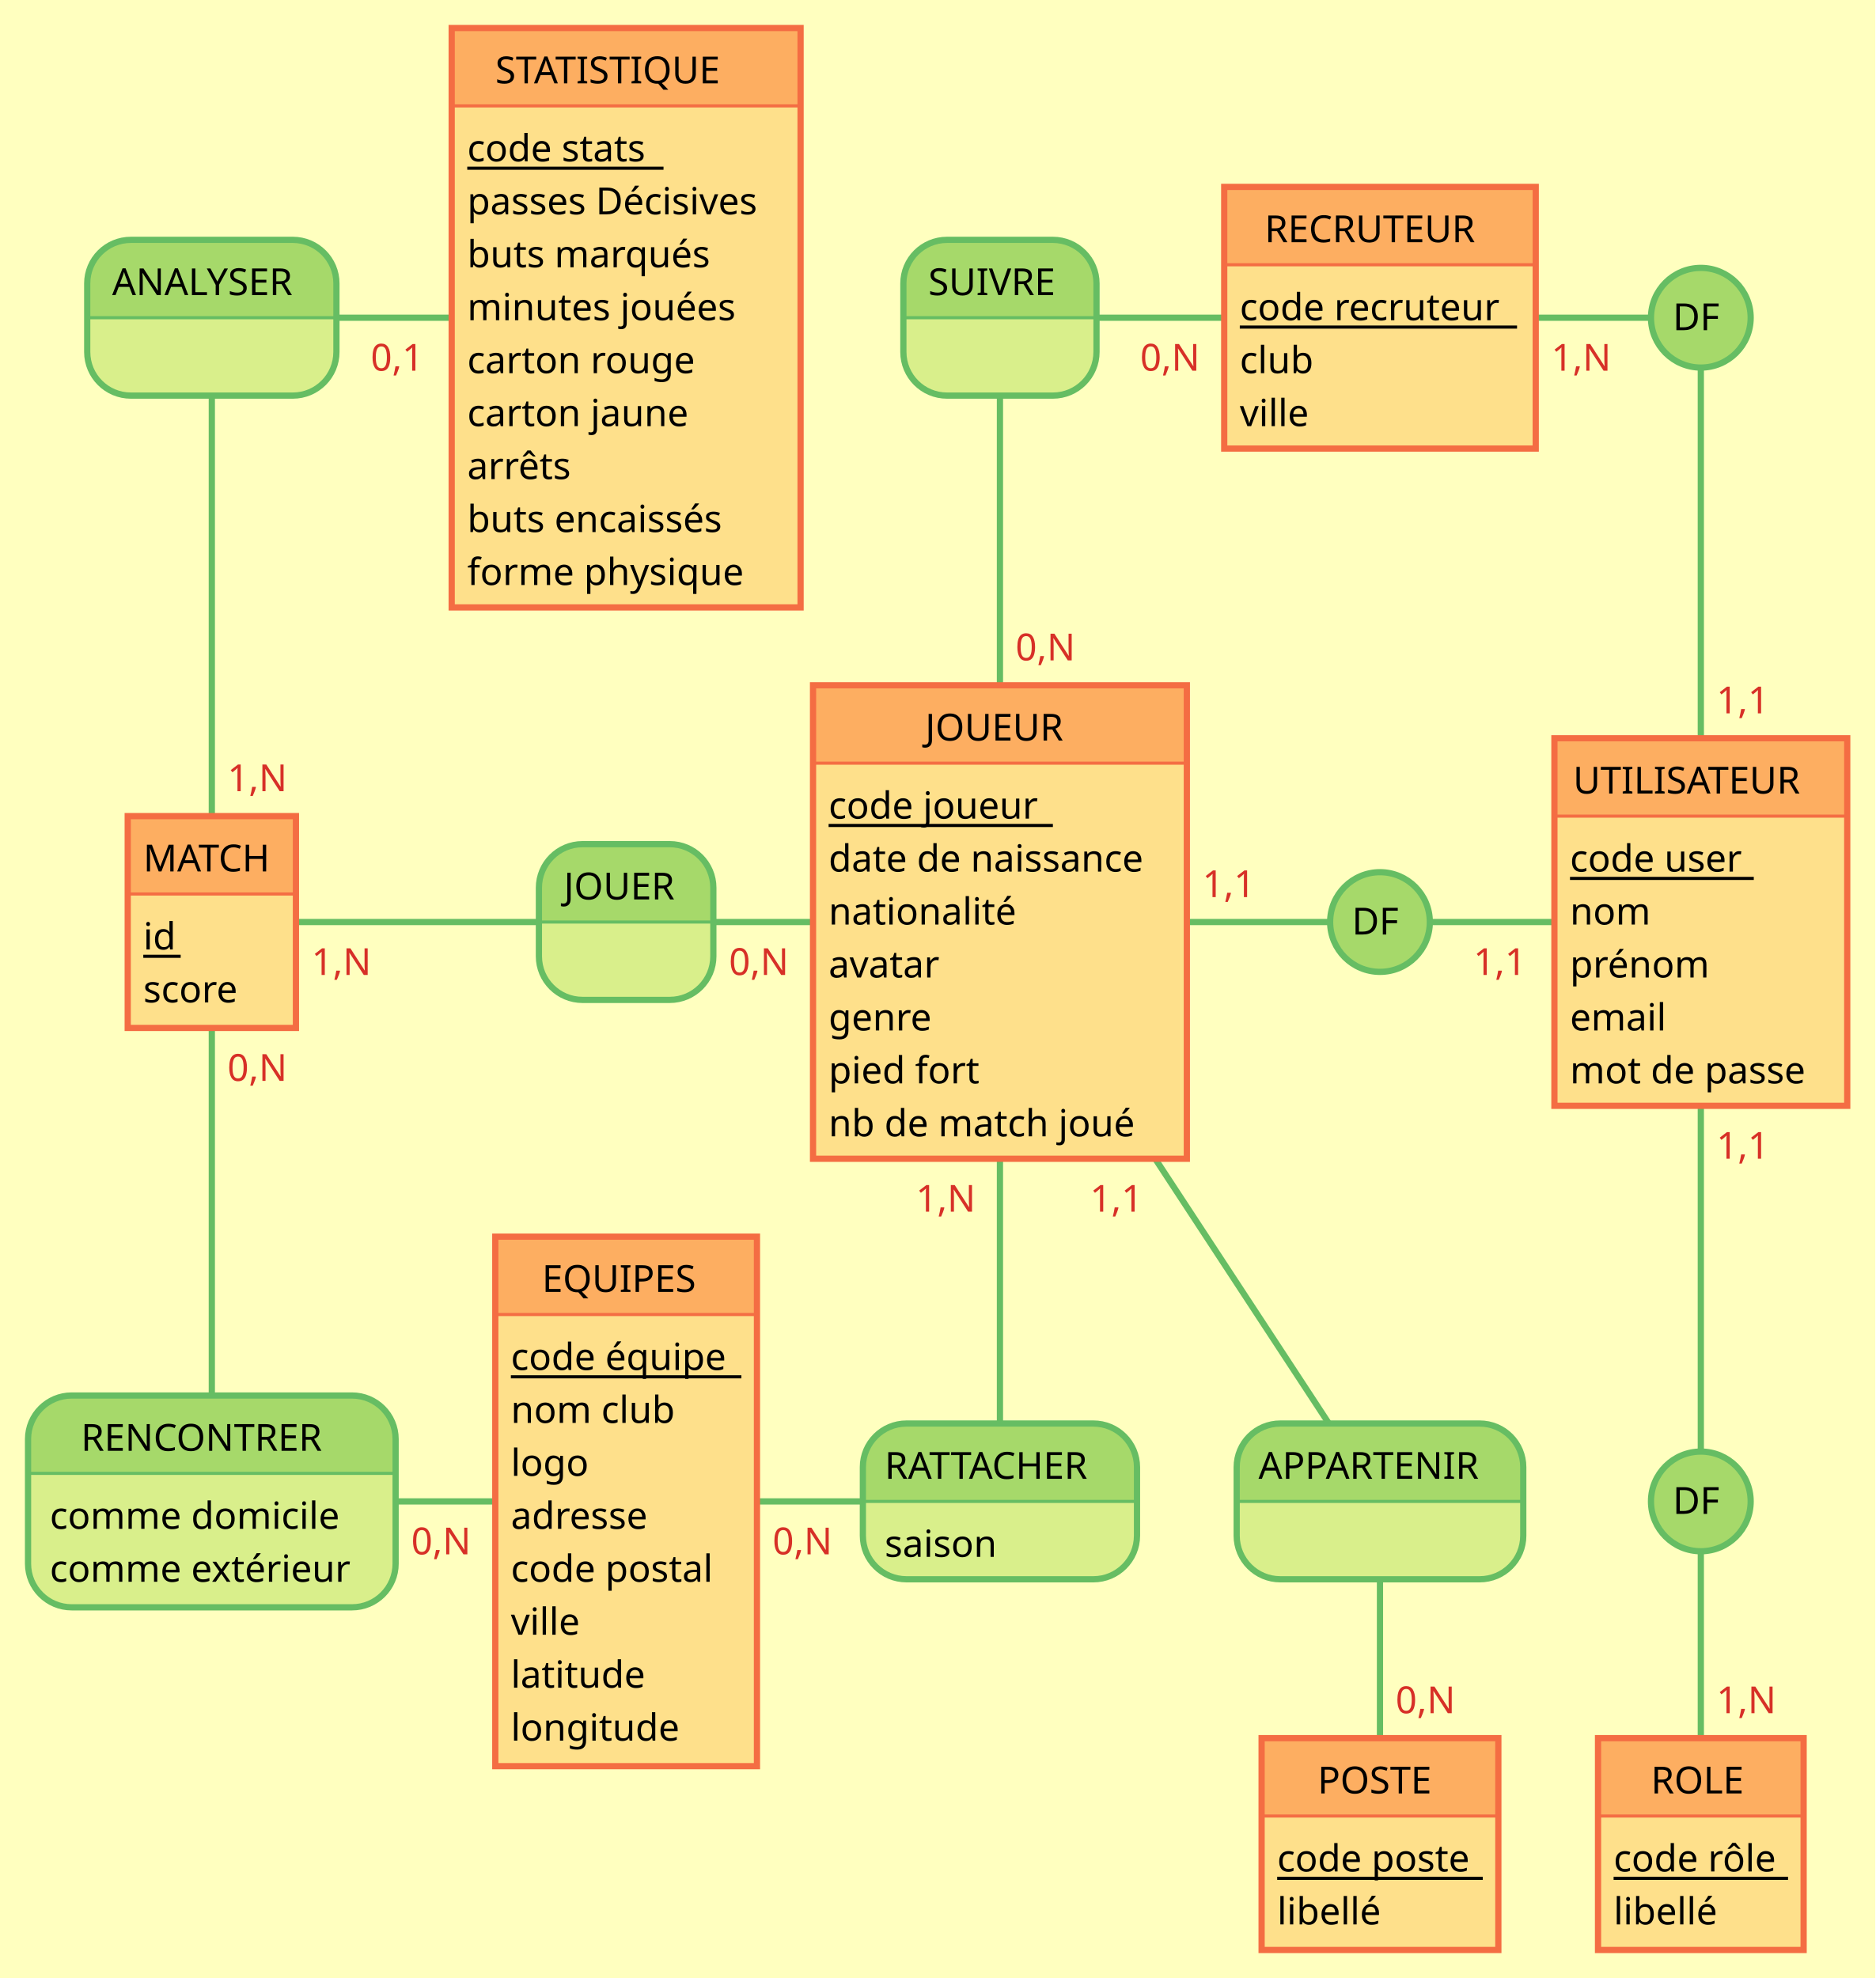
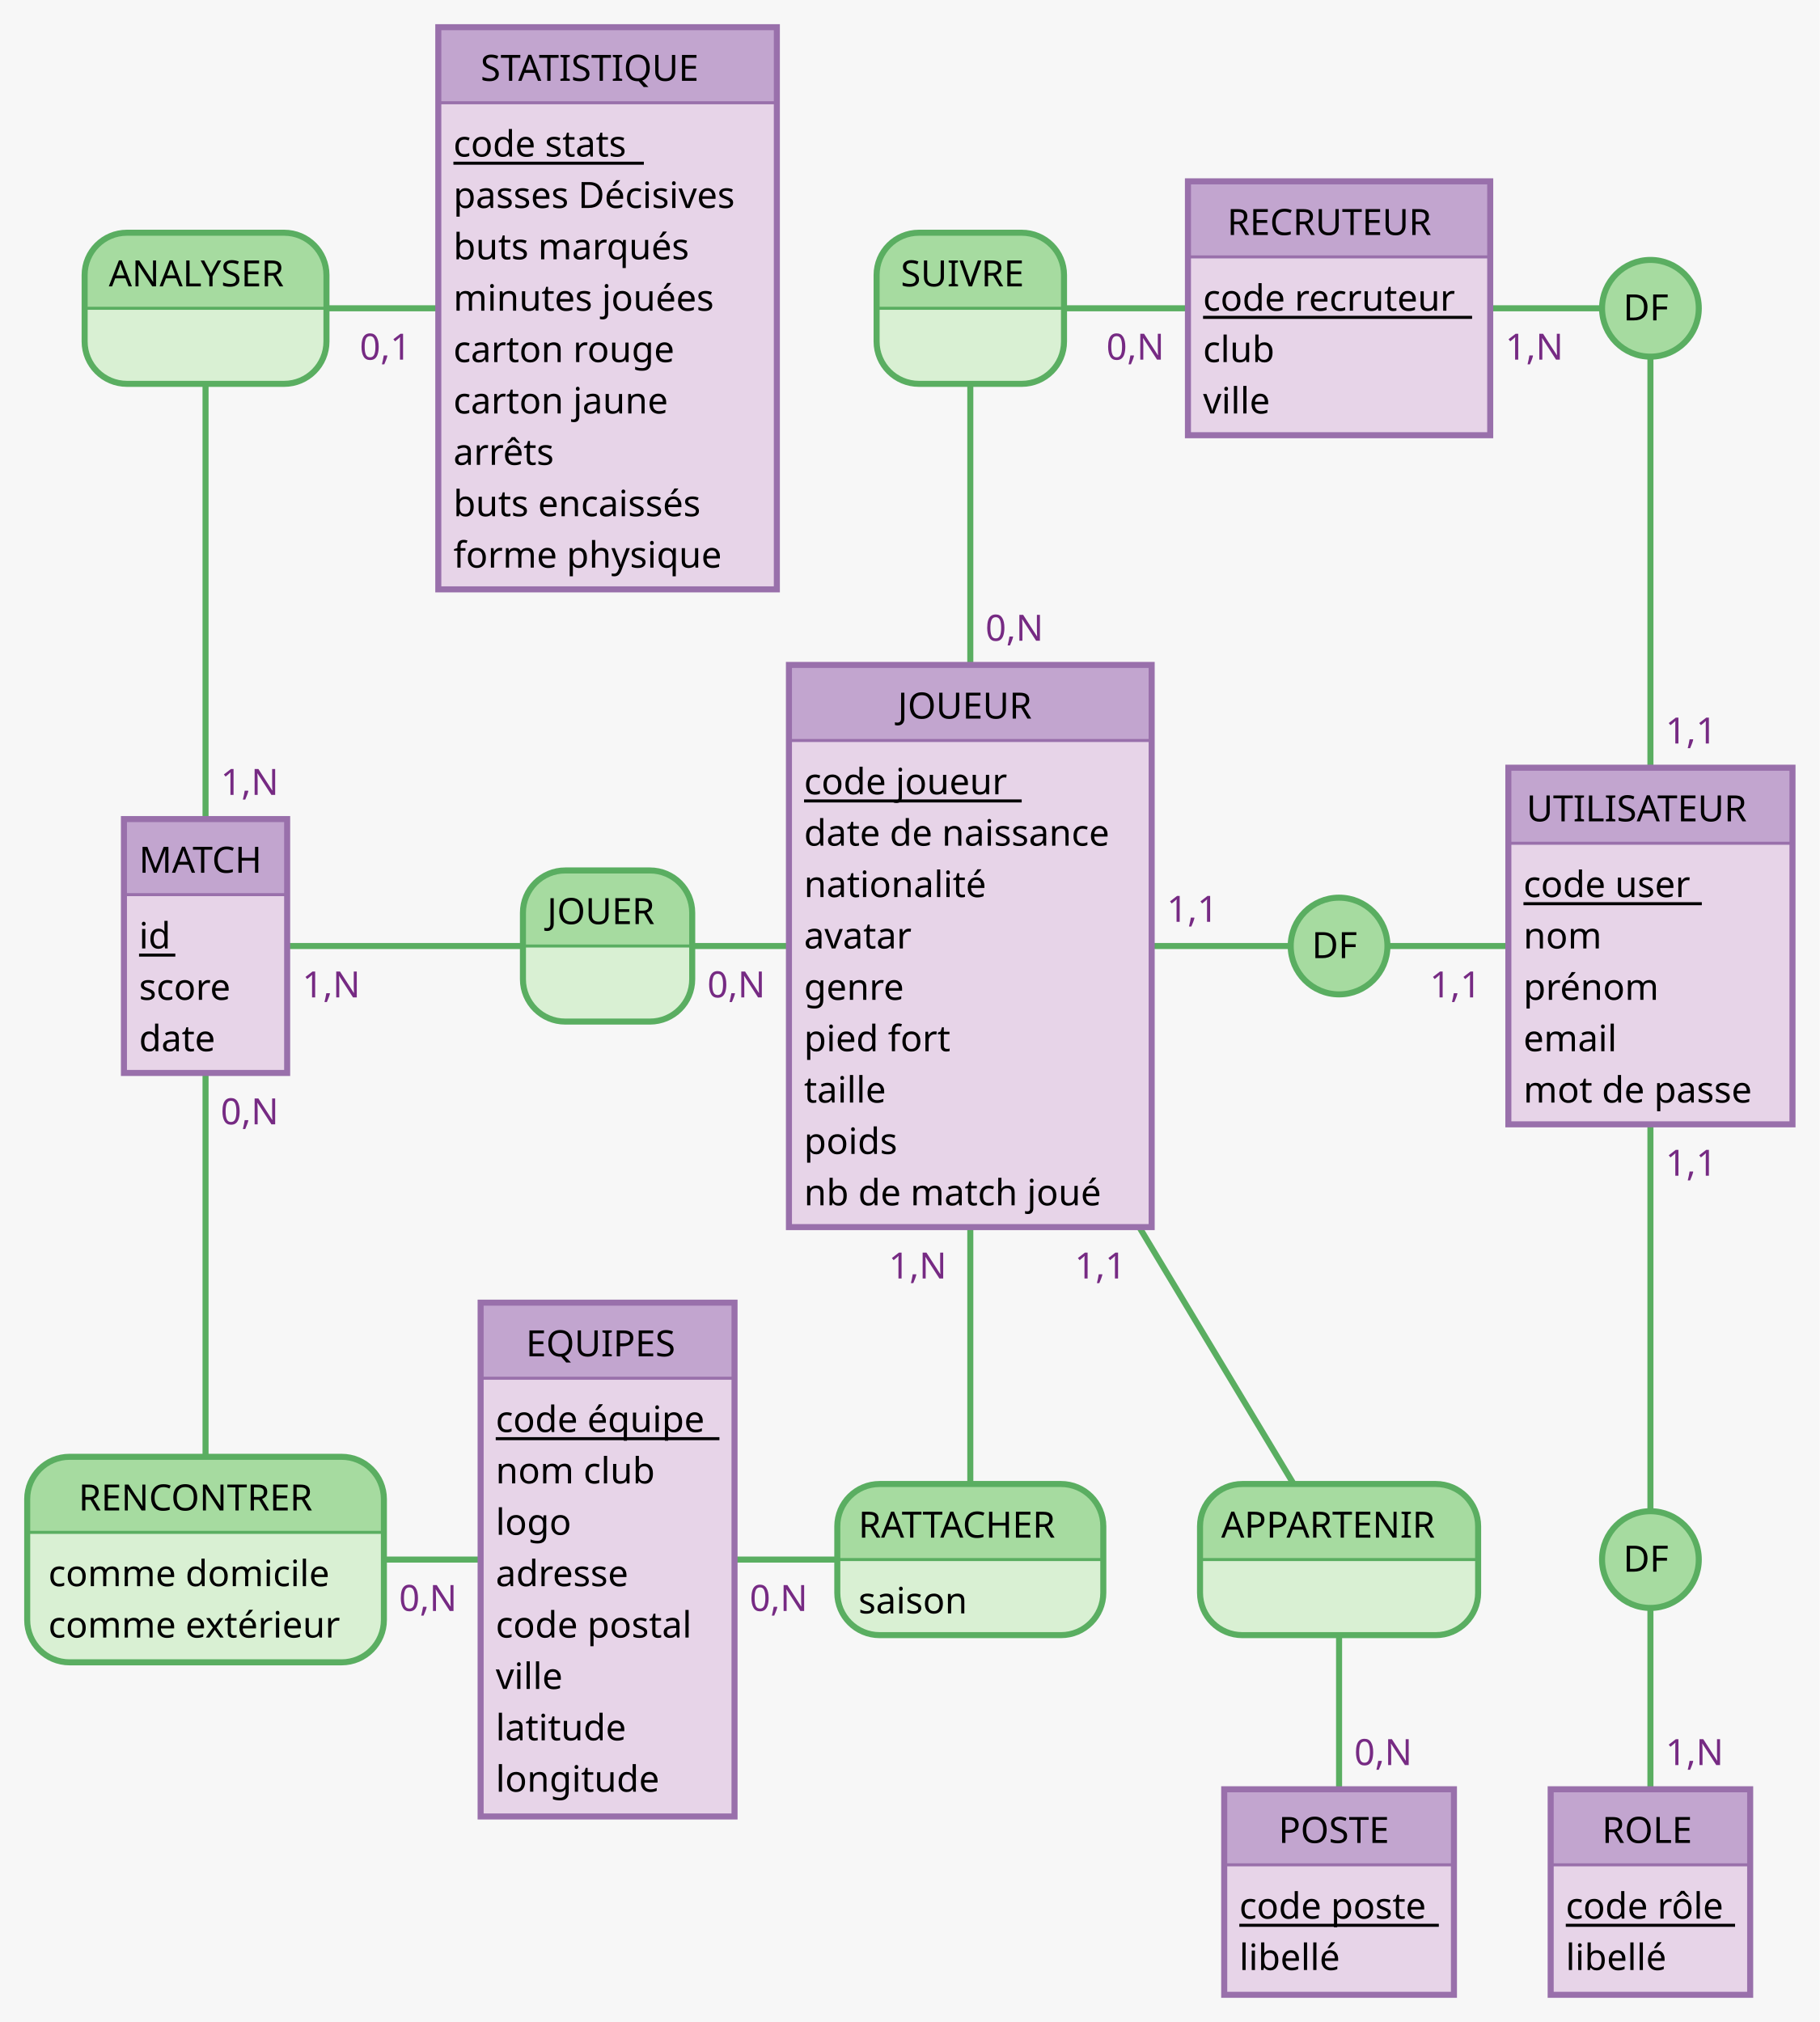
- <svg xmlns="http://www.w3.org/2000/svg" width="602" height="635" viewBox="0 0 602 635">
-   <rect x="0" y="0" width="602" height="635" fill="#ffffbf" stroke="none" stroke-width="0" />
-   <g>
-     <line x1="201" y1="102" x2="68" y2="102" stroke="#66bd63" stroke-width="2" />
-     <line x1="68" y1="296" x2="68" y2="102" stroke="#66bd63" stroke-width="2" />
-     <g>
-       <path d="M94 77 a14 14 90 0 1 14 14 V102 h-80 V91 a14 14 90 0 1 14 -14" fill="#a6d96a" stroke="#a6d96a" stroke-width="0" />
-       <path d="M108 102 v11 a14 14 90 0 1 -14 14 H42 a14 14 90 0 1 -14 -14 V102 H80" fill="#d9ef8b" stroke="#d9ef8b" stroke-width="0" />
-       <rect x="28" y="77" width="80" height="50" fill="none" rx="14" stroke="#66bd63" stroke-width="2" />
-       <line x1="28" y1="102" x2="108" y2="102" stroke="#66bd63" stroke-width="1" />
+ <svg xmlns="http://www.w3.org/2000/svg" width="602" height="669" viewBox="0 0 602 669">
+   <rect x="0" y="0" width="602" height="669" fill="#f7f7f7" stroke="none" stroke-width="0" />
+   <g>
+     <line x1="201" y1="102" x2="68" y2="102" stroke="#5aae61" stroke-width="2" />
+     <line x1="68" y1="313" x2="68" y2="102" stroke="#5aae61" stroke-width="2" />
+     <g>
+       <path d="M94 77 a14 14 90 0 1 14 14 V102 h-80 V91 a14 14 90 0 1 14 -14" fill="#a6dba0" stroke="#a6dba0" stroke-width="0" />
+       <path d="M108 102 v11 a14 14 90 0 1 -14 14 H42 a14 14 90 0 1 -14 -14 V102 H80" fill="#d9f0d3" stroke="#d9f0d3" stroke-width="0" />
+       <rect x="28" y="77" width="80" height="50" fill="none" rx="14" stroke="#5aae61" stroke-width="2" />
+       <line x1="28" y1="102" x2="108" y2="102" stroke="#5aae61" stroke-width="1" />
      <text x="36" y="94.75" fill="#000000" font-family="Verdana" font-size="12">ANALYSER</text>
    </g>
-     <text x="119" y="119" fill="#d73027" font-family="Verdana" font-size="12">0,1</text>
-     <text x="73" y="254" fill="#d73027" font-family="Verdana" font-size="12">1,N</text>
-   </g>
-   <g>
-     <line x1="321" y1="296" x2="321" y2="102" stroke="#66bd63" stroke-width="2" />
-     <line x1="443" y1="102" x2="321" y2="102" stroke="#66bd63" stroke-width="2" />
-     <g>
-       <path d="M338 77 a14 14 90 0 1 14 14 V102 h-62 V91 a14 14 90 0 1 14 -14" fill="#a6d96a" stroke="#a6d96a" stroke-width="0" />
-       <path d="M352 102 v11 a14 14 90 0 1 -14 14 H304 a14 14 90 0 1 -14 -14 V102 H62" fill="#d9ef8b" stroke="#d9ef8b" stroke-width="0" />
-       <rect x="290" y="77" width="62" height="50" fill="none" rx="14" stroke="#66bd63" stroke-width="2" />
-       <line x1="290" y1="102" x2="352" y2="102" stroke="#66bd63" stroke-width="1" />
+     <text x="119" y="119" fill="#762a83" font-family="Verdana" font-size="12">0,1</text>
+     <text x="73" y="263" fill="#762a83" font-family="Verdana" font-size="12">1,N</text>
+   </g>
+   <g>
+     <line x1="321" y1="313" x2="321" y2="102" stroke="#5aae61" stroke-width="2" />
+     <line x1="443" y1="102" x2="321" y2="102" stroke="#5aae61" stroke-width="2" />
+     <g>
+       <path d="M338 77 a14 14 90 0 1 14 14 V102 h-62 V91 a14 14 90 0 1 14 -14" fill="#a6dba0" stroke="#a6dba0" stroke-width="0" />
+       <path d="M352 102 v11 a14 14 90 0 1 -14 14 H304 a14 14 90 0 1 -14 -14 V102 H62" fill="#d9f0d3" stroke="#d9f0d3" stroke-width="0" />
+       <rect x="290" y="77" width="62" height="50" fill="none" rx="14" stroke="#5aae61" stroke-width="2" />
+       <line x1="290" y1="102" x2="352" y2="102" stroke="#5aae61" stroke-width="1" />
      <text x="298" y="94.75" fill="#000000" font-family="Verdana" font-size="12">SUIVRE</text>
    </g>
-     <text x="326" y="212" fill="#d73027" font-family="Verdana" font-size="12">0,N</text>
-     <text x="366" y="119" fill="#d73027" font-family="Verdana" font-size="12">0,N</text>
-   </g>
-   <g>
-     <line x1="443" y1="102" x2="546" y2="102" stroke="#66bd63" stroke-width="2" />
-     <line x1="546" y1="296" x2="546" y2="102" stroke="#66bd63" stroke-width="2" />
-     <g>
-       <circle cx="546" cy="102" r="16" stroke="#66bd63" stroke-width="2" fill="#a6d96a" />
+     <text x="326" y="212" fill="#762a83" font-family="Verdana" font-size="12">0,N</text>
+     <text x="366" y="119" fill="#762a83" font-family="Verdana" font-size="12">0,N</text>
+   </g>
+   <g>
+     <line x1="443" y1="102" x2="546" y2="102" stroke="#5aae61" stroke-width="2" />
+     <line x1="546" y1="313" x2="546" y2="102" stroke="#5aae61" stroke-width="2" />
+     <g>
+       <circle cx="546" cy="102" r="16" stroke="#5aae61" stroke-width="2" fill="#a6dba0" />
      <text x="537" y="106" fill="#000000" font-family="Verdana" font-size="12">DF</text>
    </g>
-     <text x="498" y="119" fill="#d73027" font-family="Verdana" font-size="12">1,N</text>
-     <text x="551" y="229" fill="#d73027" font-family="Verdana" font-size="12">1,1</text>
-   </g>
-   <g>
-     <line x1="321" y1="296" x2="201" y2="296" stroke="#66bd63" stroke-width="2" />
-     <line x1="68" y1="296" x2="201" y2="296" stroke="#66bd63" stroke-width="2" />
-     <g>
-       <path d="M215 271 a14 14 90 0 1 14 14 V296 h-56 V285 a14 14 90 0 1 14 -14" fill="#a6d96a" stroke="#a6d96a" stroke-width="0" />
-       <path d="M229 296 v11 a14 14 90 0 1 -14 14 H187 a14 14 90 0 1 -14 -14 V296 H56" fill="#d9ef8b" stroke="#d9ef8b" stroke-width="0" />
-       <rect x="173" y="271" width="56" height="50" fill="none" rx="14" stroke="#66bd63" stroke-width="2" />
-       <line x1="173" y1="296" x2="229" y2="296" stroke="#66bd63" stroke-width="1" />
-       <text x="181" y="288.75" fill="#000000" font-family="Verdana" font-size="12">JOUER</text>
-     </g>
-     <text x="234" y="313" fill="#d73027" font-family="Verdana" font-size="12">0,N</text>
-     <text x="100" y="313" fill="#d73027" font-family="Verdana" font-size="12">1,N</text>
-   </g>
-   <g>
-     <line x1="321" y1="296" x2="443" y2="296" stroke="#66bd63" stroke-width="2" />
-     <line x1="546" y1="296" x2="443" y2="296" stroke="#66bd63" stroke-width="2" />
-     <g>
-       <circle cx="443" cy="296" r="16" stroke="#66bd63" stroke-width="2" fill="#a6d96a" />
-       <text x="434" y="300" fill="#000000" font-family="Verdana" font-size="12">DF</text>
-     </g>
-     <text x="386" y="288" fill="#d73027" font-family="Verdana" font-size="12">1,1</text>
-     <text x="473" y="313" fill="#d73027" font-family="Verdana" font-size="12">1,1</text>
-   </g>
-   <g>
-     <line x1="68" y1="296" x2="68" y2="482" stroke="#66bd63" stroke-width="2" />
-     <line x1="201" y1="482" x2="68" y2="482" stroke="#66bd63" stroke-width="2" />
-     <g>
-       <path d="M113 448 a14 14 90 0 1 14 14 V473 h-118 V462 a14 14 90 0 1 14 -14" fill="#a6d96a" stroke="#a6d96a" stroke-width="0" />
-       <path d="M127 473 v29 a14 14 90 0 1 -14 14 H23 a14 14 90 0 1 -14 -14 V473 H118" fill="#d9ef8b" stroke="#d9ef8b" stroke-width="0" />
-       <rect x="9" y="448" width="118" height="68" fill="none" rx="14" stroke="#66bd63" stroke-width="2" />
-       <line x1="9" y1="473" x2="127" y2="473" stroke="#66bd63" stroke-width="1" />
-       <text x="26" y="465.75" fill="#000000" font-family="Verdana" font-size="12">RENCONTRER</text>
-       <text x="16" y="490.8" fill="#000000" font-family="Verdana" font-size="12">comme domicile</text>
-       <text x="16" y="507.8" fill="#000000" font-family="Verdana" font-size="12">comme extérieur</text>
-     </g>
-     <text x="73" y="347" fill="#d73027" font-family="Verdana" font-size="12">0,N</text>
-     <text x="132" y="499" fill="#d73027" font-family="Verdana" font-size="12">0,N</text>
-   </g>
-   <g>
-     <line x1="201" y1="482" x2="321" y2="482" stroke="#66bd63" stroke-width="2" />
-     <line x1="321" y1="296" x2="321" y2="482" stroke="#66bd63" stroke-width="2" />
-     <g>
-       <path d="M351 457 a14 14 90 0 1 14 14 V482 h-88 V471 a14 14 90 0 1 14 -14" fill="#a6d96a" stroke="#a6d96a" stroke-width="0" />
-       <path d="M365 482 v11 a14 14 90 0 1 -14 14 H291 a14 14 90 0 1 -14 -14 V482 H88" fill="#d9ef8b" stroke="#d9ef8b" stroke-width="0" />
-       <rect x="277" y="457" width="88" height="50" fill="none" rx="14" stroke="#66bd63" stroke-width="2" />
-       <line x1="277" y1="482" x2="365" y2="482" stroke="#66bd63" stroke-width="1" />
-       <text x="284" y="474.75" fill="#000000" font-family="Verdana" font-size="12">RATTACHER</text>
-       <text x="284" y="499.8" fill="#000000" font-family="Verdana" font-size="12">saison</text>
-     </g>
-     <text x="248" y="499" fill="#d73027" font-family="Verdana" font-size="12">0,N</text>
-     <text x="294" y="389" fill="#d73027" font-family="Verdana" font-size="12">1,N</text>
-   </g>
-   <g>
-     <line x1="443" y1="592" x2="443" y2="482" stroke="#66bd63" stroke-width="2" />
-     <line x1="321" y1="296" x2="443" y2="482" stroke="#66bd63" stroke-width="2" />
-     <g>
-       <path d="M475 457 a14 14 90 0 1 14 14 V482 h-92 V471 a14 14 90 0 1 14 -14" fill="#a6d96a" stroke="#a6d96a" stroke-width="0" />
-       <path d="M489 482 v11 a14 14 90 0 1 -14 14 H411 a14 14 90 0 1 -14 -14 V482 H92" fill="#d9ef8b" stroke="#d9ef8b" stroke-width="0" />
-       <rect x="397" y="457" width="92" height="50" fill="none" rx="14" stroke="#66bd63" stroke-width="2" />
-       <line x1="397" y1="482" x2="489" y2="482" stroke="#66bd63" stroke-width="1" />
-       <text x="404" y="474.75" fill="#000000" font-family="Verdana" font-size="12">APPARTENIR</text>
-     </g>
-     <text x="448" y="550" fill="#d73027" font-family="Verdana" font-size="12">0,N</text>
-     <text x="349.89" y="389" fill="#d73027" font-family="Verdana" font-size="12">1,1</text>
-   </g>
-   <g>
-     <line x1="546" y1="296" x2="546" y2="482" stroke="#66bd63" stroke-width="2" />
-     <line x1="546" y1="592" x2="546" y2="482" stroke="#66bd63" stroke-width="2" />
-     <g>
-       <circle cx="546" cy="482" r="16" stroke="#66bd63" stroke-width="2" fill="#a6d96a" />
-       <text x="537" y="486" fill="#000000" font-family="Verdana" font-size="12">DF</text>
-     </g>
-     <text x="551" y="372" fill="#d73027" font-family="Verdana" font-size="12">1,1</text>
-     <text x="551" y="550" fill="#d73027" font-family="Verdana" font-size="12">1,N</text>
-   </g>
-   <g>
-     <g>
-       <rect x="145" y="9" width="112" height="25" fill="#fdae61" stroke="none" stroke-width="0" opacity="1" />
-       <rect x="145" y="34" width="112" height="161" fill="#fee08b" stroke="none" stroke-width="0" opacity="1" />
-       <rect x="145" y="9" width="112" height="186" fill="none" stroke="#f46d43" stroke-width="2" opacity="1" />
-       <line x1="145" y1="34" x2="257" y2="34" stroke="#f46d43" stroke-width="1" />
+     <text x="498" y="119" fill="#762a83" font-family="Verdana" font-size="12">1,N</text>
+     <text x="551" y="246" fill="#762a83" font-family="Verdana" font-size="12">1,1</text>
+   </g>
+   <g>
+     <line x1="321" y1="313" x2="201" y2="313" stroke="#5aae61" stroke-width="2" />
+     <line x1="68" y1="313" x2="201" y2="313" stroke="#5aae61" stroke-width="2" />
+     <g>
+       <path d="M215 288 a14 14 90 0 1 14 14 V313 h-56 V302 a14 14 90 0 1 14 -14" fill="#a6dba0" stroke="#a6dba0" stroke-width="0" />
+       <path d="M229 313 v11 a14 14 90 0 1 -14 14 H187 a14 14 90 0 1 -14 -14 V313 H56" fill="#d9f0d3" stroke="#d9f0d3" stroke-width="0" />
+       <rect x="173" y="288" width="56" height="50" fill="none" rx="14" stroke="#5aae61" stroke-width="2" />
+       <line x1="173" y1="313" x2="229" y2="313" stroke="#5aae61" stroke-width="1" />
+       <text x="181" y="305.75" fill="#000000" font-family="Verdana" font-size="12">JOUER</text>
+     </g>
+     <text x="234" y="330" fill="#762a83" font-family="Verdana" font-size="12">0,N</text>
+     <text x="100" y="330" fill="#762a83" font-family="Verdana" font-size="12">1,N</text>
+   </g>
+   <g>
+     <line x1="321" y1="313" x2="443" y2="313" stroke="#5aae61" stroke-width="2" />
+     <line x1="546" y1="313" x2="443" y2="313" stroke="#5aae61" stroke-width="2" />
+     <g>
+       <circle cx="443" cy="313" r="16" stroke="#5aae61" stroke-width="2" fill="#a6dba0" />
+       <text x="434" y="317" fill="#000000" font-family="Verdana" font-size="12">DF</text>
+     </g>
+     <text x="386" y="305" fill="#762a83" font-family="Verdana" font-size="12">1,1</text>
+     <text x="473" y="330" fill="#762a83" font-family="Verdana" font-size="12">1,1</text>
+   </g>
+   <g>
+     <line x1="68" y1="313" x2="68" y2="516" stroke="#5aae61" stroke-width="2" />
+     <line x1="201" y1="516" x2="68" y2="516" stroke="#5aae61" stroke-width="2" />
+     <g>
+       <path d="M113 482 a14 14 90 0 1 14 14 V507 h-118 V496 a14 14 90 0 1 14 -14" fill="#a6dba0" stroke="#a6dba0" stroke-width="0" />
+       <path d="M127 507 v29 a14 14 90 0 1 -14 14 H23 a14 14 90 0 1 -14 -14 V507 H118" fill="#d9f0d3" stroke="#d9f0d3" stroke-width="0" />
+       <rect x="9" y="482" width="118" height="68" fill="none" rx="14" stroke="#5aae61" stroke-width="2" />
+       <line x1="9" y1="507" x2="127" y2="507" stroke="#5aae61" stroke-width="1" />
+       <text x="26" y="499.75" fill="#000000" font-family="Verdana" font-size="12">RENCONTRER</text>
+       <text x="16" y="524.8" fill="#000000" font-family="Verdana" font-size="12">comme domicile</text>
+       <text x="16" y="541.8" fill="#000000" font-family="Verdana" font-size="12">comme extérieur</text>
+     </g>
+     <text x="73" y="372" fill="#762a83" font-family="Verdana" font-size="12">0,N</text>
+     <text x="132" y="533" fill="#762a83" font-family="Verdana" font-size="12">0,N</text>
+   </g>
+   <g>
+     <line x1="201" y1="516" x2="321" y2="516" stroke="#5aae61" stroke-width="2" />
+     <line x1="321" y1="313" x2="321" y2="516" stroke="#5aae61" stroke-width="2" />
+     <g>
+       <path d="M351 491 a14 14 90 0 1 14 14 V516 h-88 V505 a14 14 90 0 1 14 -14" fill="#a6dba0" stroke="#a6dba0" stroke-width="0" />
+       <path d="M365 516 v11 a14 14 90 0 1 -14 14 H291 a14 14 90 0 1 -14 -14 V516 H88" fill="#d9f0d3" stroke="#d9f0d3" stroke-width="0" />
+       <rect x="277" y="491" width="88" height="50" fill="none" rx="14" stroke="#5aae61" stroke-width="2" />
+       <line x1="277" y1="516" x2="365" y2="516" stroke="#5aae61" stroke-width="1" />
+       <text x="284" y="508.75" fill="#000000" font-family="Verdana" font-size="12">RATTACHER</text>
+       <text x="284" y="533.8" fill="#000000" font-family="Verdana" font-size="12">saison</text>
+     </g>
+     <text x="248" y="533" fill="#762a83" font-family="Verdana" font-size="12">0,N</text>
+     <text x="294" y="423" fill="#762a83" font-family="Verdana" font-size="12">1,N</text>
+   </g>
+   <g>
+     <line x1="443" y1="626" x2="443" y2="516" stroke="#5aae61" stroke-width="2" />
+     <line x1="321" y1="313" x2="443" y2="516" stroke="#5aae61" stroke-width="2" />
+     <g>
+       <path d="M475 491 a14 14 90 0 1 14 14 V516 h-92 V505 a14 14 90 0 1 14 -14" fill="#a6dba0" stroke="#a6dba0" stroke-width="0" />
+       <path d="M489 516 v11 a14 14 90 0 1 -14 14 H411 a14 14 90 0 1 -14 -14 V516 H92" fill="#d9f0d3" stroke="#d9f0d3" stroke-width="0" />
+       <rect x="397" y="491" width="92" height="50" fill="none" rx="14" stroke="#5aae61" stroke-width="2" />
+       <line x1="397" y1="516" x2="489" y2="516" stroke="#5aae61" stroke-width="1" />
+       <text x="404" y="508.75" fill="#000000" font-family="Verdana" font-size="12">APPARTENIR</text>
+     </g>
+     <text x="448" y="584" fill="#762a83" font-family="Verdana" font-size="12">0,N</text>
+     <text x="355.54" y="423" fill="#762a83" font-family="Verdana" font-size="12">1,1</text>
+   </g>
+   <g>
+     <line x1="546" y1="313" x2="546" y2="516" stroke="#5aae61" stroke-width="2" />
+     <line x1="546" y1="626" x2="546" y2="516" stroke="#5aae61" stroke-width="2" />
+     <g>
+       <circle cx="546" cy="516" r="16" stroke="#5aae61" stroke-width="2" fill="#a6dba0" />
+       <text x="537" y="520" fill="#000000" font-family="Verdana" font-size="12">DF</text>
+     </g>
+     <text x="551" y="389" fill="#762a83" font-family="Verdana" font-size="12">1,1</text>
+     <text x="551" y="584" fill="#762a83" font-family="Verdana" font-size="12">1,N</text>
+   </g>
+   <g>
+     <g>
+       <rect x="145" y="9" width="112" height="25" fill="#c2a5cf" stroke="none" stroke-width="0" opacity="1" />
+       <rect x="145" y="34" width="112" height="161" fill="#e7d4e8" stroke="none" stroke-width="0" opacity="1" />
+       <rect x="145" y="9" width="112" height="186" fill="none" stroke="#9970ab" stroke-width="2" opacity="1" />
+       <line x1="145" y1="34" x2="257" y2="34" stroke="#9970ab" stroke-width="1" />
    </g>
    <text x="159" y="26.75" fill="#000000" font-family="Verdana" font-size="12">STATISTIQUE</text>
    <text x="150" y="51.8" fill="#000000" font-family="Verdana" font-size="12">code stats</text>
    <line x1="150" y1="54" x2="213" y2="54" stroke="#000000" stroke-width="1" />
    <text x="150" y="68.8" fill="#000000" font-family="Verdana" font-size="12">passes Décisives</text>
    <text x="150" y="85.8" fill="#000000" font-family="Verdana" font-size="12">buts marqués</text>
    <text x="150" y="102.8" fill="#000000" font-family="Verdana" font-size="12">minutes jouées</text>
    <text x="150" y="119.8" fill="#000000" font-family="Verdana" font-size="12">carton rouge</text>
    <text x="150" y="136.8" fill="#000000" font-family="Verdana" font-size="12">carton jaune</text>
    <text x="150" y="153.8" fill="#000000" font-family="Verdana" font-size="12">arrêts</text>
    <text x="150" y="170.8" fill="#000000" font-family="Verdana" font-size="12">buts encaissés</text>
    <text x="150" y="187.8" fill="#000000" font-family="Verdana" font-size="12">forme physique</text>
  </g>
  <g>
    <g>
-       <rect x="393" y="60" width="100" height="25" fill="#fdae61" stroke="none" stroke-width="0" opacity="1" />
-       <rect x="393" y="85" width="100" height="59" fill="#fee08b" stroke="none" stroke-width="0" opacity="1" />
-       <rect x="393" y="60" width="100" height="84" fill="none" stroke="#f46d43" stroke-width="2" opacity="1" />
-       <line x1="393" y1="85" x2="493" y2="85" stroke="#f46d43" stroke-width="1" />
+       <rect x="393" y="60" width="100" height="25" fill="#c2a5cf" stroke="none" stroke-width="0" opacity="1" />
+       <rect x="393" y="85" width="100" height="59" fill="#e7d4e8" stroke="none" stroke-width="0" opacity="1" />
+       <rect x="393" y="60" width="100" height="84" fill="none" stroke="#9970ab" stroke-width="2" opacity="1" />
+       <line x1="393" y1="85" x2="493" y2="85" stroke="#9970ab" stroke-width="1" />
    </g>
    <text x="406" y="77.75" fill="#000000" font-family="Verdana" font-size="12">RECRUTEUR</text>
    <text x="398" y="102.8" fill="#000000" font-family="Verdana" font-size="12">code recruteur</text>
    <line x1="398" y1="105" x2="487" y2="105" stroke="#000000" stroke-width="1" />
    <text x="398" y="119.8" fill="#000000" font-family="Verdana" font-size="12">club</text>
    <text x="398" y="136.8" fill="#000000" font-family="Verdana" font-size="12">ville</text>
  </g>
  <g>
    <g>
-       <rect x="41" y="262" width="54" height="25" fill="#fdae61" stroke="none" stroke-width="0" opacity="1" />
-       <rect x="41" y="287" width="54" height="43" fill="#fee08b" stroke="none" stroke-width="0" opacity="1" />
-       <rect x="41" y="262" width="54" height="68" fill="none" stroke="#f46d43" stroke-width="2" opacity="1" />
-       <line x1="41" y1="287" x2="95" y2="287" stroke="#f46d43" stroke-width="1" />
-     </g>
-     <text x="46" y="279.75" fill="#000000" font-family="Verdana" font-size="12">MATCH</text>
-     <text x="46" y="304.8" fill="#000000" font-family="Verdana" font-size="12">id</text>
-     <line x1="46" y1="307" x2="58" y2="307" stroke="#000000" stroke-width="1" />
-     <text x="46" y="321.8" fill="#000000" font-family="Verdana" font-size="12">score</text>
-   </g>
-   <g>
-     <g>
-       <rect x="261" y="220" width="120" height="25" fill="#fdae61" stroke="none" stroke-width="0" opacity="1" />
-       <rect x="261" y="245" width="120" height="127" fill="#fee08b" stroke="none" stroke-width="0" opacity="1" />
-       <rect x="261" y="220" width="120" height="152" fill="none" stroke="#f46d43" stroke-width="2" opacity="1" />
-       <line x1="261" y1="245" x2="381" y2="245" stroke="#f46d43" stroke-width="1" />
+       <rect x="41" y="271" width="54" height="25" fill="#c2a5cf" stroke="none" stroke-width="0" opacity="1" />
+       <rect x="41" y="296" width="54" height="59" fill="#e7d4e8" stroke="none" stroke-width="0" opacity="1" />
+       <rect x="41" y="271" width="54" height="84" fill="none" stroke="#9970ab" stroke-width="2" opacity="1" />
+       <line x1="41" y1="296" x2="95" y2="296" stroke="#9970ab" stroke-width="1" />
+     </g>
+     <text x="46" y="288.75" fill="#000000" font-family="Verdana" font-size="12">MATCH</text>
+     <text x="46" y="313.8" fill="#000000" font-family="Verdana" font-size="12">id</text>
+     <line x1="46" y1="316" x2="58" y2="316" stroke="#000000" stroke-width="1" />
+     <text x="46" y="330.8" fill="#000000" font-family="Verdana" font-size="12">score</text>
+     <text x="46" y="347.8" fill="#000000" font-family="Verdana" font-size="12">date</text>
+   </g>
+   <g>
+     <g>
+       <rect x="261" y="220" width="120" height="25" fill="#c2a5cf" stroke="none" stroke-width="0" opacity="1" />
+       <rect x="261" y="245" width="120" height="161" fill="#e7d4e8" stroke="none" stroke-width="0" opacity="1" />
+       <rect x="261" y="220" width="120" height="186" fill="none" stroke="#9970ab" stroke-width="2" opacity="1" />
+       <line x1="261" y1="245" x2="381" y2="245" stroke="#9970ab" stroke-width="1" />
    </g>
    <text x="297" y="237.75" fill="#000000" font-family="Verdana" font-size="12">JOUEUR</text>
    <text x="266" y="262.8" fill="#000000" font-family="Verdana" font-size="12">code joueur</text>
    <line x1="266" y1="265" x2="338" y2="265" stroke="#000000" stroke-width="1" />
    <text x="266" y="279.8" fill="#000000" font-family="Verdana" font-size="12">date de naissance</text>
    <text x="266" y="296.8" fill="#000000" font-family="Verdana" font-size="12">nationalité</text>
    <text x="266" y="313.8" fill="#000000" font-family="Verdana" font-size="12">avatar</text>
    <text x="266" y="330.8" fill="#000000" font-family="Verdana" font-size="12">genre</text>
    <text x="266" y="347.8" fill="#000000" font-family="Verdana" font-size="12">pied fort</text>
-     <text x="266" y="364.8" fill="#000000" font-family="Verdana" font-size="12">nb de match joué</text>
-   </g>
-   <g>
-     <g>
-       <rect x="499" y="237" width="94" height="25" fill="#fdae61" stroke="none" stroke-width="0" opacity="1" />
-       <rect x="499" y="262" width="94" height="93" fill="#fee08b" stroke="none" stroke-width="0" opacity="1" />
-       <rect x="499" y="237" width="94" height="118" fill="none" stroke="#f46d43" stroke-width="2" opacity="1" />
-       <line x1="499" y1="262" x2="593" y2="262" stroke="#f46d43" stroke-width="1" />
-     </g>
-     <text x="505" y="254.75" fill="#000000" font-family="Verdana" font-size="12">UTILISATEUR</text>
-     <text x="504" y="279.8" fill="#000000" font-family="Verdana" font-size="12">code user</text>
-     <line x1="504" y1="282" x2="563" y2="282" stroke="#000000" stroke-width="1" />
-     <text x="504" y="296.8" fill="#000000" font-family="Verdana" font-size="12">nom</text>
-     <text x="504" y="313.8" fill="#000000" font-family="Verdana" font-size="12">prénom</text>
-     <text x="504" y="330.8" fill="#000000" font-family="Verdana" font-size="12">email</text>
-     <text x="504" y="347.8" fill="#000000" font-family="Verdana" font-size="12">mot de passe</text>
-   </g>
-   <g>
-     <g>
-       <rect x="159" y="397" width="84" height="25" fill="#fdae61" stroke="none" stroke-width="0" opacity="1" />
-       <rect x="159" y="422" width="84" height="145" fill="#fee08b" stroke="none" stroke-width="0" opacity="1" />
-       <rect x="159" y="397" width="84" height="170" fill="none" stroke="#f46d43" stroke-width="2" opacity="1" />
-       <line x1="159" y1="422" x2="243" y2="422" stroke="#f46d43" stroke-width="1" />
-     </g>
-     <text x="174" y="414.75" fill="#000000" font-family="Verdana" font-size="12">EQUIPES</text>
-     <text x="164" y="439.8" fill="#000000" font-family="Verdana" font-size="12">code équipe</text>
-     <line x1="164" y1="442" x2="238" y2="442" stroke="#000000" stroke-width="1" />
-     <text x="164" y="456.8" fill="#000000" font-family="Verdana" font-size="12">nom club</text>
-     <text x="164" y="473.8" fill="#000000" font-family="Verdana" font-size="12">logo</text>
-     <text x="164" y="490.8" fill="#000000" font-family="Verdana" font-size="12">adresse</text>
-     <text x="164" y="507.8" fill="#000000" font-family="Verdana" font-size="12">code postal</text>
-     <text x="164" y="524.8" fill="#000000" font-family="Verdana" font-size="12">ville</text>
-     <text x="164" y="541.8" fill="#000000" font-family="Verdana" font-size="12">latitude</text>
-     <text x="164" y="558.8" fill="#000000" font-family="Verdana" font-size="12">longitude</text>
-   </g>
-   <g>
-     <g>
-       <rect x="405" y="558" width="76" height="25" fill="#fdae61" stroke="none" stroke-width="0" opacity="1" />
-       <rect x="405" y="583" width="76" height="43" fill="#fee08b" stroke="none" stroke-width="0" opacity="1" />
-       <rect x="405" y="558" width="76" height="68" fill="none" stroke="#f46d43" stroke-width="2" opacity="1" />
-       <line x1="405" y1="583" x2="481" y2="583" stroke="#f46d43" stroke-width="1" />
-     </g>
-     <text x="423" y="575.75" fill="#000000" font-family="Verdana" font-size="12">POSTE</text>
-     <text x="410" y="600.8" fill="#000000" font-family="Verdana" font-size="12">code poste</text>
-     <line x1="410" y1="603" x2="476" y2="603" stroke="#000000" stroke-width="1" />
-     <text x="410" y="617.8" fill="#000000" font-family="Verdana" font-size="12">libellé</text>
-   </g>
-   <g>
-     <g>
-       <rect x="513" y="558" width="66" height="25" fill="#fdae61" stroke="none" stroke-width="0" opacity="1" />
-       <rect x="513" y="583" width="66" height="43" fill="#fee08b" stroke="none" stroke-width="0" opacity="1" />
-       <rect x="513" y="558" width="66" height="68" fill="none" stroke="#f46d43" stroke-width="2" opacity="1" />
-       <line x1="513" y1="583" x2="579" y2="583" stroke="#f46d43" stroke-width="1" />
-     </g>
-     <text x="530" y="575.75" fill="#000000" font-family="Verdana" font-size="12">ROLE</text>
-     <text x="518" y="600.8" fill="#000000" font-family="Verdana" font-size="12">code rôle</text>
-     <line x1="518" y1="603" x2="574" y2="603" stroke="#000000" stroke-width="1" />
-     <text x="518" y="617.8" fill="#000000" font-family="Verdana" font-size="12">libellé</text>
+     <text x="266" y="364.8" fill="#000000" font-family="Verdana" font-size="12">taille</text>
+     <text x="266" y="381.8" fill="#000000" font-family="Verdana" font-size="12">poids</text>
+     <text x="266" y="398.8" fill="#000000" font-family="Verdana" font-size="12">nb de match joué</text>
+   </g>
+   <g>
+     <g>
+       <rect x="499" y="254" width="94" height="25" fill="#c2a5cf" stroke="none" stroke-width="0" opacity="1" />
+       <rect x="499" y="279" width="94" height="93" fill="#e7d4e8" stroke="none" stroke-width="0" opacity="1" />
+       <rect x="499" y="254" width="94" height="118" fill="none" stroke="#9970ab" stroke-width="2" opacity="1" />
+       <line x1="499" y1="279" x2="593" y2="279" stroke="#9970ab" stroke-width="1" />
+     </g>
+     <text x="505" y="271.75" fill="#000000" font-family="Verdana" font-size="12">UTILISATEUR</text>
+     <text x="504" y="296.8" fill="#000000" font-family="Verdana" font-size="12">code user</text>
+     <line x1="504" y1="299" x2="563" y2="299" stroke="#000000" stroke-width="1" />
+     <text x="504" y="313.8" fill="#000000" font-family="Verdana" font-size="12">nom</text>
+     <text x="504" y="330.8" fill="#000000" font-family="Verdana" font-size="12">prénom</text>
+     <text x="504" y="347.8" fill="#000000" font-family="Verdana" font-size="12">email</text>
+     <text x="504" y="364.8" fill="#000000" font-family="Verdana" font-size="12">mot de passe</text>
+   </g>
+   <g>
+     <g>
+       <rect x="159" y="431" width="84" height="25" fill="#c2a5cf" stroke="none" stroke-width="0" opacity="1" />
+       <rect x="159" y="456" width="84" height="145" fill="#e7d4e8" stroke="none" stroke-width="0" opacity="1" />
+       <rect x="159" y="431" width="84" height="170" fill="none" stroke="#9970ab" stroke-width="2" opacity="1" />
+       <line x1="159" y1="456" x2="243" y2="456" stroke="#9970ab" stroke-width="1" />
+     </g>
+     <text x="174" y="448.75" fill="#000000" font-family="Verdana" font-size="12">EQUIPES</text>
+     <text x="164" y="473.8" fill="#000000" font-family="Verdana" font-size="12">code équipe</text>
+     <line x1="164" y1="476" x2="238" y2="476" stroke="#000000" stroke-width="1" />
+     <text x="164" y="490.8" fill="#000000" font-family="Verdana" font-size="12">nom club</text>
+     <text x="164" y="507.8" fill="#000000" font-family="Verdana" font-size="12">logo</text>
+     <text x="164" y="524.8" fill="#000000" font-family="Verdana" font-size="12">adresse</text>
+     <text x="164" y="541.8" fill="#000000" font-family="Verdana" font-size="12">code postal</text>
+     <text x="164" y="558.8" fill="#000000" font-family="Verdana" font-size="12">ville</text>
+     <text x="164" y="575.8" fill="#000000" font-family="Verdana" font-size="12">latitude</text>
+     <text x="164" y="592.8" fill="#000000" font-family="Verdana" font-size="12">longitude</text>
+   </g>
+   <g>
+     <g>
+       <rect x="405" y="592" width="76" height="25" fill="#c2a5cf" stroke="none" stroke-width="0" opacity="1" />
+       <rect x="405" y="617" width="76" height="43" fill="#e7d4e8" stroke="none" stroke-width="0" opacity="1" />
+       <rect x="405" y="592" width="76" height="68" fill="none" stroke="#9970ab" stroke-width="2" opacity="1" />
+       <line x1="405" y1="617" x2="481" y2="617" stroke="#9970ab" stroke-width="1" />
+     </g>
+     <text x="423" y="609.75" fill="#000000" font-family="Verdana" font-size="12">POSTE</text>
+     <text x="410" y="634.8" fill="#000000" font-family="Verdana" font-size="12">code poste</text>
+     <line x1="410" y1="637" x2="476" y2="637" stroke="#000000" stroke-width="1" />
+     <text x="410" y="651.8" fill="#000000" font-family="Verdana" font-size="12">libellé</text>
+   </g>
+   <g>
+     <g>
+       <rect x="513" y="592" width="66" height="25" fill="#c2a5cf" stroke="none" stroke-width="0" opacity="1" />
+       <rect x="513" y="617" width="66" height="43" fill="#e7d4e8" stroke="none" stroke-width="0" opacity="1" />
+       <rect x="513" y="592" width="66" height="68" fill="none" stroke="#9970ab" stroke-width="2" opacity="1" />
+       <line x1="513" y1="617" x2="579" y2="617" stroke="#9970ab" stroke-width="1" />
+     </g>
+     <text x="530" y="609.75" fill="#000000" font-family="Verdana" font-size="12">ROLE</text>
+     <text x="518" y="634.8" fill="#000000" font-family="Verdana" font-size="12">code rôle</text>
+     <line x1="518" y1="637" x2="574" y2="637" stroke="#000000" stroke-width="1" />
+     <text x="518" y="651.8" fill="#000000" font-family="Verdana" font-size="12">libellé</text>
  </g>
</svg>
